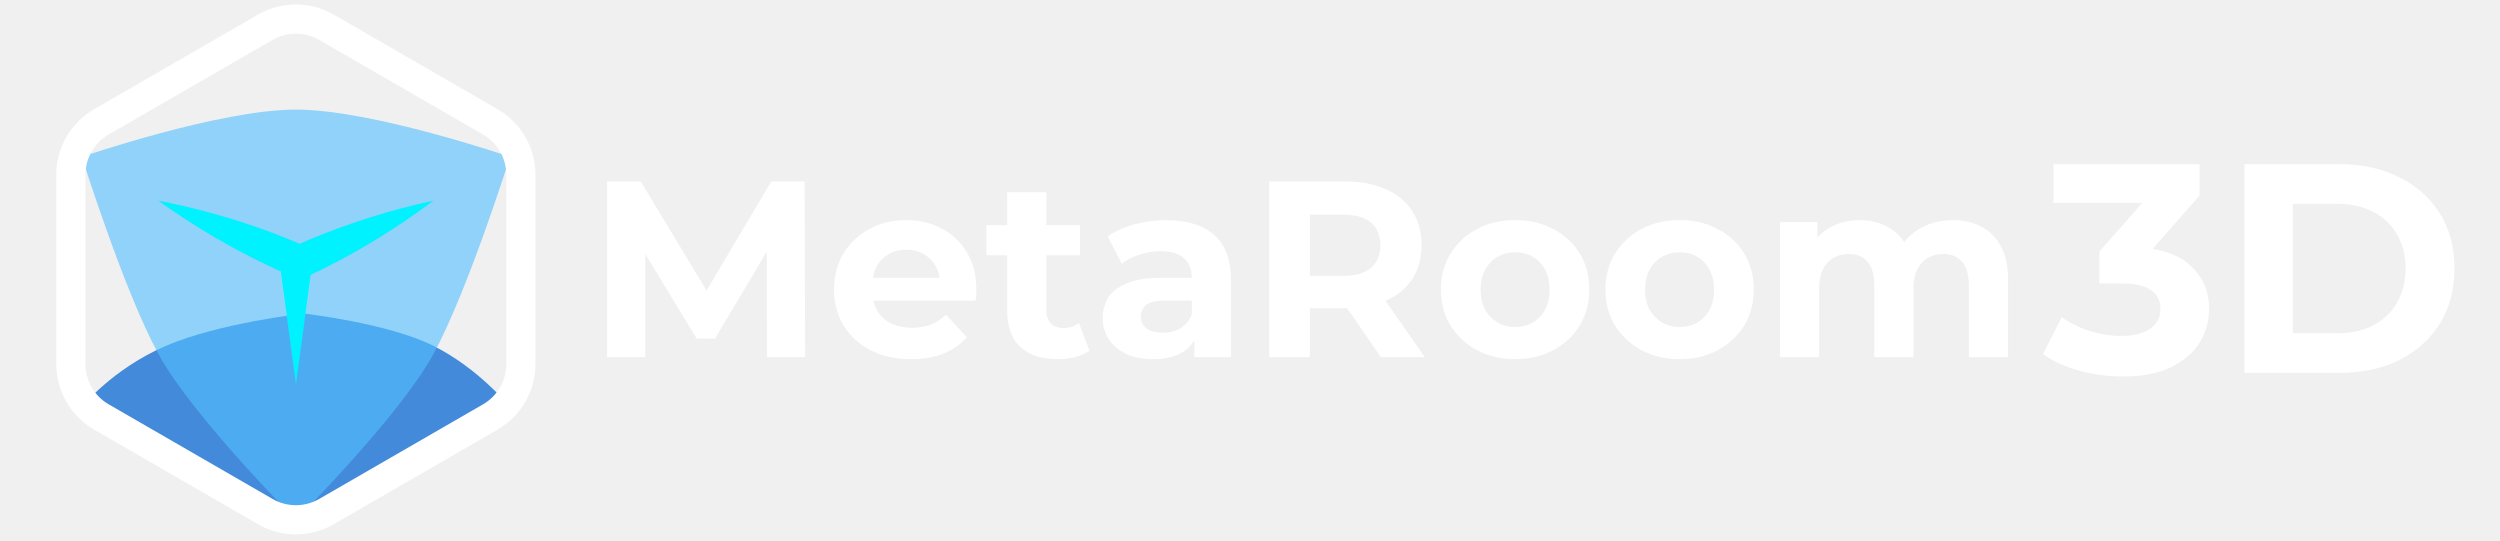
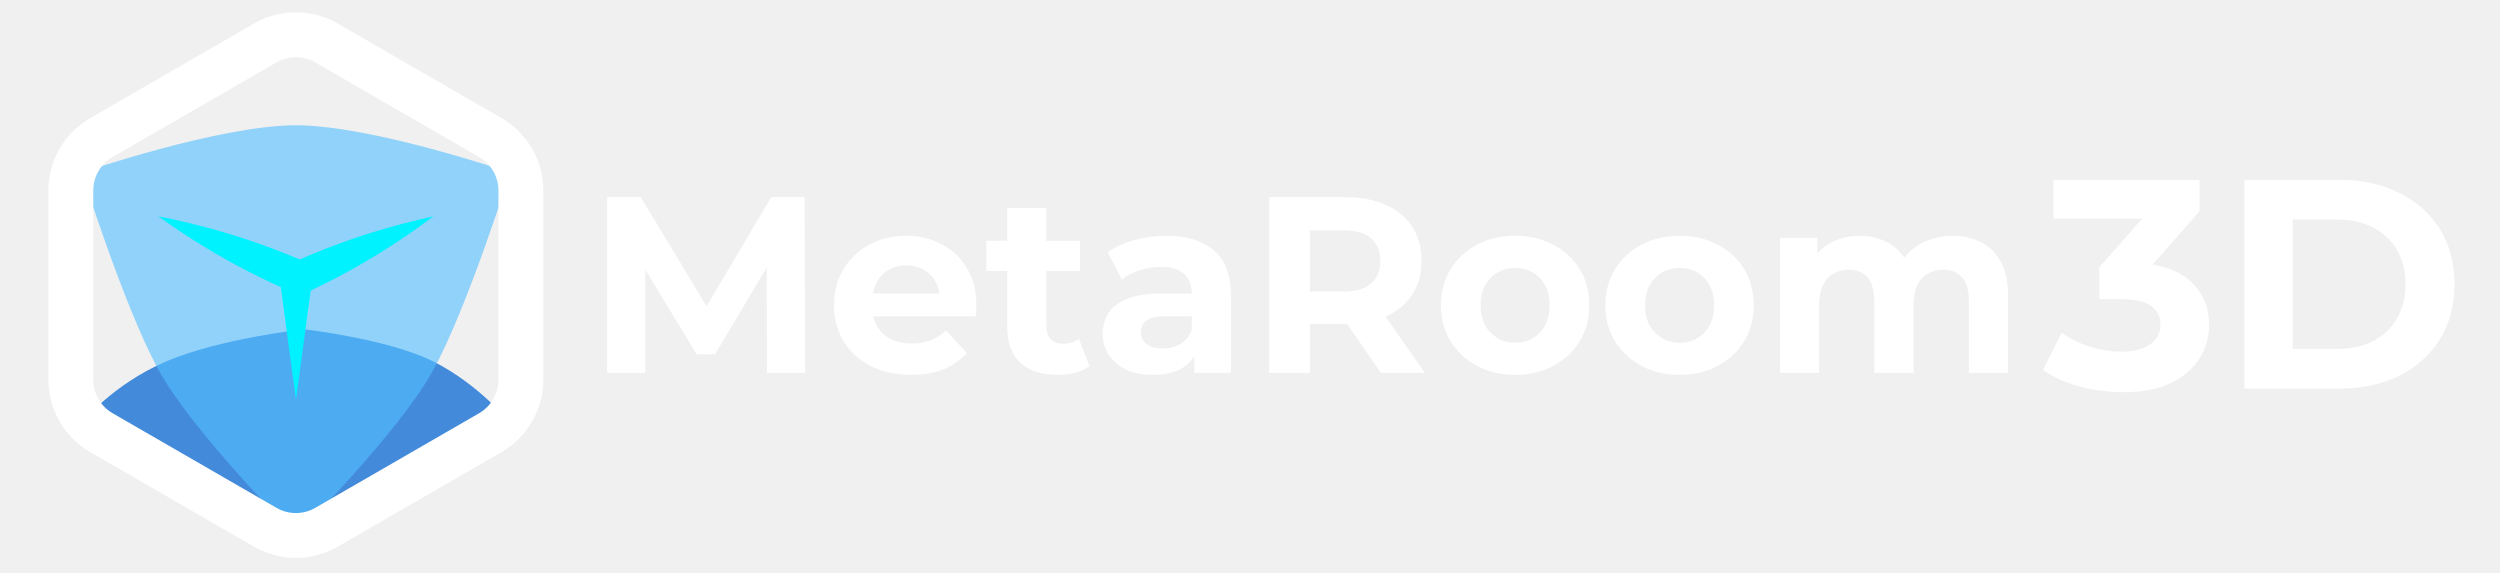
- <svg xmlns="http://www.w3.org/2000/svg" id="Layer_1" version="1.1" viewBox="0 0 1114.47 241">
+ <svg xmlns="http://www.w3.org/2000/svg" id="Layer_1" version="1.1" viewBox="0 0 1114.47 255">
  <defs>
    <style>
      .st0 {
-         fill: none;
-         stroke: #fff;
-         stroke-width: 13px;
+         fill: #fff;
      }

      .st1 {
-         fill: #fff;
-       }
- 
-       .st2 {
        fill: #54c0ff;
        fill-opacity: .61;
      }

-       .st3 {
+       .st2 {
        fill: #0063d3;
        fill-opacity: .72;
+       }
+ 
+       .st3 {
+         fill: none;
+         stroke: #fff;
+         stroke-width: 20px;
      }

      .st4 {
        fill: #00f2ff;
      }
    </style>
  </defs>
-   <path class="st1" d="M139.28,118.09h-14.7c.12.91.25,1.82.37,2.73,2.2,16.35,4.41,32.7,6.62,49.06.12.91.25,1.82.37,2.73h0c.12-.91.24-1.82.37-2.73,2.21-16.35,4.41-32.7,6.62-49.06.12-.91.25-1.82.37-2.73h-.02Z" />
+   <path class="st0" d="M139.28,125.09h-14.7c.12.91.25,1.82.37,2.73,2.2,16.35,4.41,32.7,6.62,49.06.12.91.25,1.82.37,2.73h0c.12-.91.24-1.82.37-2.73,2.21-16.35,4.41-32.7,6.62-49.06.12-.91.25-1.82.37-2.73h-.02,0Z" />
  <g>
-     <path class="st3" d="M73.97,154.17c23.85-10.22,61.32-14.4,61.32-14.4,0,0,37.47,4.18,57.91,14.4s34.07,27.25,34.07,27.25l-91.98,51.09-98.79-51.09s13.63-17.03,37.47-27.25Z" />
-     <path class="st2" d="M131.92,48.85c34.08,0,95.43,21.07,95.43,21.07,0,0-18.75,59.71-34.08,87.81-15.32,28.06-61.22,73.85-61.35,73.98-.09-.09-46.03-45.91-61.35-73.98-15.34-28.1-34.08-87.81-34.08-87.81,0,0,61.35-21.07,95.43-21.07h0Z" />
-     <path class="st0" d="M118.27,12.14c8.43-4.87,18.82-4.87,27.25,0l73.05,42.18c8.43,4.87,13.63,13.86,13.63,23.6v84.36c0,9.74-5.19,18.73-13.63,23.6l-73.05,42.18c-8.43,4.87-18.82,4.87-27.25,0l-73.06-42.18c-8.43-4.87-13.63-13.87-13.63-23.6v-84.36c0-9.74,5.19-18.73,13.63-23.6L118.27,12.14Z" />
-     <path class="st4" d="M70.57,89.44c1.86,1.34,3.73,2.65,5.61,3.94,16.91,11.63,34.6,21.44,53.08,29.42.49.21.98.42,1.47.63l2.96,1.3,3.01-1.36c17.78-8.25,34.78-18.2,50.99-29.87,1.85-1.33,3.69-2.69,5.52-4.06h0c-2.24.49-4.47.99-6.68,1.52-19.43,4.64-38.08,10.99-55.94,19.05l5.97-.06c-.49-.21-.98-.43-1.47-.64-18.48-7.99-37.75-14.15-57.8-18.49-2.23-.48-4.47-.94-6.71-1.38h-.01Z" />
-     <path class="st4" d="M139.28,116.7h-14.7c.12.91.25,1.82.37,2.73,2.2,16.35,4.41,32.7,6.62,49.06.12.91.25,1.82.37,2.73h0c.12-.91.24-1.82.37-2.73,2.21-16.35,4.41-32.7,6.62-49.06.12-.91.25-1.82.37-2.73h-.02Z" />
-     <path class="st1" d="M270.65,159.21v-78.32h14.99l33.34,55.27h-7.94l32.78-55.27h14.88l.22,78.32h-17.01l-.11-52.25h3.13l-26.18,43.97h-8.17l-26.74-43.97h3.8v52.25h-17.01.02ZM406.15,160.11c-6.86,0-12.9-1.34-18.13-4.03-5.15-2.69-9.14-6.34-11.97-10.97-2.83-4.7-4.25-10.03-4.25-16s1.38-11.38,4.14-16c2.83-4.7,6.68-8.35,11.53-10.97,4.85-2.69,10.33-4.03,16.45-4.03s11.19,1.27,15.89,3.8c4.77,2.46,8.54,6.04,11.3,10.74,2.76,4.62,4.14,10.18,4.14,16.67,0,.67-.04,1.46-.11,2.35-.07.82-.15,1.6-.22,2.35h-48.9v-10.18h39.72l-6.71,3.02c0-3.13-.63-5.86-1.9-8.17s-3.02-4.1-5.26-5.37c-2.24-1.34-4.85-2.01-7.83-2.01s-5.63.67-7.94,2.01c-2.24,1.27-3.99,3.1-5.26,5.48-1.27,2.31-1.9,5.07-1.9,8.28v2.69c0,3.28.71,6.19,2.13,8.73,1.49,2.46,3.54,4.36,6.15,5.71,2.69,1.27,5.82,1.9,9.4,1.9,3.21,0,6-.49,8.39-1.46,2.46-.97,4.7-2.42,6.71-4.36l9.29,10.07c-2.76,3.13-6.23,5.56-10.41,7.27-4.18,1.64-8.99,2.46-14.43,2.46l-.02.02ZM471.48,160.11c-7.09,0-12.61-1.79-16.56-5.37-3.95-3.65-5.93-9.06-5.93-16.22v-52.81h17.45v52.59c0,2.54.67,4.51,2.01,5.93,1.34,1.34,3.17,2.01,5.48,2.01,2.76,0,5.11-.75,7.05-2.24l4.7,12.31c-1.79,1.27-3.95,2.24-6.49,2.91-2.46.6-5.03.9-7.72.9h0ZM439.71,113.79v-13.43h41.74v13.43h-41.74ZM532.42,159.21v-11.75l-1.12-2.57v-21.04c0-3.73-1.16-6.64-3.47-8.73-2.24-2.09-5.71-3.13-10.41-3.13-3.21,0-6.38.52-9.51,1.57-3.06.97-5.67,2.31-7.83,4.03l-6.27-12.2c3.28-2.31,7.24-4.1,11.86-5.37,4.62-1.27,9.32-1.9,14.1-1.9,9.18,0,16.3,2.16,21.37,6.49,5.07,4.33,7.61,11.08,7.61,20.25v34.35h-16.34.01ZM514.06,160.11c-4.7,0-8.73-.78-12.08-2.35-3.36-1.64-5.93-3.84-7.72-6.6s-2.69-5.86-2.69-9.29.86-6.71,2.57-9.4c1.79-2.69,4.59-4.77,8.39-6.27,3.8-1.57,8.76-2.35,14.88-2.35h16v10.18h-14.1c-4.1,0-6.94.67-8.5,2.01-1.49,1.34-2.24,3.02-2.24,5.03,0,2.24.86,4.03,2.57,5.37,1.79,1.27,4.21,1.9,7.27,1.9s5.52-.67,7.83-2.01c2.31-1.42,3.99-3.47,5.03-6.15l2.69,8.06c-1.27,3.88-3.58,6.83-6.94,8.84s-7.68,3.02-12.98,3.02h.02ZM565.78,159.21v-78.32h33.9c7.01,0,13.05,1.16,18.13,3.47,5.07,2.24,8.99,5.48,11.75,9.73s4.14,9.32,4.14,15.22-1.38,10.85-4.14,15.1c-2.76,4.18-6.68,7.38-11.75,9.62s-11.11,3.36-18.13,3.36h-23.83l8.06-7.94v29.76h-18.13ZM615.57,159.21l-19.58-28.42h19.36l19.8,28.42h-19.58,0ZM583.91,131.47l-8.06-8.5h22.83c5.59,0,9.77-1.19,12.53-3.58,2.76-2.46,4.14-5.82,4.14-10.07s-1.38-7.68-4.14-10.07-6.94-3.58-12.53-3.58h-22.83l8.06-8.62v44.42ZM675.47,160.11c-6.41,0-12.12-1.34-17.12-4.03-4.92-2.69-8.84-6.34-11.75-10.97-2.84-4.7-4.25-10.03-4.25-16s1.42-11.38,4.25-16c2.91-4.7,6.82-8.35,11.75-10.97,5-2.69,10.7-4.03,17.12-4.03s12.01,1.34,17.01,4.03c5,2.61,8.91,6.23,11.75,10.85,2.83,4.63,4.25,10,4.25,16.11s-1.42,11.3-4.25,16c-2.84,4.63-6.75,8.28-11.75,10.97s-10.67,4.03-17.01,4.03h0ZM675.47,145.79c2.91,0,5.52-.67,7.83-2.01s4.14-3.24,5.48-5.71c1.34-2.54,2.01-5.52,2.01-8.95s-.67-6.49-2.01-8.95-3.17-4.36-5.48-5.71c-2.31-1.34-4.92-2.01-7.83-2.01s-5.52.67-7.83,2.01c-2.31,1.34-4.18,3.24-5.59,5.71-1.34,2.46-2.01,5.44-2.01,8.95s.67,6.41,2.01,8.95c1.42,2.46,3.28,4.36,5.59,5.71,2.31,1.34,4.92,2.01,7.83,2.01ZM748.79,160.11c-6.41,0-12.12-1.34-17.12-4.03-4.92-2.69-8.84-6.34-11.75-10.97-2.84-4.7-4.25-10.03-4.25-16s1.42-11.38,4.25-16c2.91-4.7,6.82-8.35,11.75-10.97,5-2.69,10.7-4.03,17.12-4.03s12.01,1.34,17.01,4.03c5,2.61,8.91,6.23,11.75,10.85,2.83,4.63,4.25,10,4.25,16.11s-1.42,11.3-4.25,16c-2.84,4.63-6.75,8.28-11.75,10.97s-10.67,4.03-17.01,4.03h0ZM748.79,145.79c2.91,0,5.52-.67,7.83-2.01s4.14-3.24,5.48-5.71c1.34-2.54,2.01-5.52,2.01-8.95s-.67-6.49-2.01-8.95-3.17-4.36-5.48-5.71c-2.31-1.34-4.92-2.01-7.83-2.01s-5.52.67-7.83,2.01c-2.31,1.34-4.18,3.24-5.59,5.71-1.34,2.46-2.01,5.44-2.01,8.95s.67,6.41,2.01,8.95c1.42,2.46,3.28,4.36,5.59,5.71,2.31,1.34,4.92,2.01,7.83,2.01ZM870.56,98.12c4.77,0,8.99.97,12.64,2.91,3.73,1.86,6.64,4.77,8.73,8.73,2.16,3.88,3.24,8.88,3.24,14.99v34.46h-17.46v-31.78c0-4.85-1-8.43-3.02-10.74-2.01-2.31-4.85-3.47-8.5-3.47-2.54,0-4.81.6-6.82,1.79-2.01,1.12-3.58,2.83-4.7,5.15-1.12,2.31-1.68,5.26-1.68,8.84v30.21h-17.46v-31.78c0-4.85-1-8.43-3.02-10.74-1.94-2.31-4.73-3.47-8.39-3.47-2.54,0-4.81.6-6.82,1.79-2.02,1.12-3.58,2.83-4.7,5.15-1.12,2.31-1.68,5.26-1.68,8.84v30.21h-17.46v-60.2h16.67v16.45l-3.13-4.81c2.09-4.1,5.04-7.2,8.84-9.29,3.88-2.16,8.28-3.24,13.2-3.24,5.52,0,10.33,1.42,14.44,4.25,4.17,2.76,6.93,7.01,8.27,12.76l-6.15-1.68c2.01-4.7,5.22-8.43,9.62-11.19,4.48-2.76,9.59-4.14,15.33-4.14h.01Z" />
-     <path class="st1" d="M946.23,167.82c-6.46,0-12.89-.84-19.27-2.53-6.39-1.77-11.79-4.25-16.22-7.44l8.37-16.48c3.54,2.57,7.66,4.61,12.36,6.12s9.43,2.26,14.23,2.26c5.41,0,9.66-1.06,12.76-3.19,3.11-2.13,4.66-5.05,4.66-8.77s-1.38-6.34-4.12-8.37c-2.75-2.04-7.18-3.06-13.29-3.06h-9.84v-14.22l25.92-29.38,2.39,7.71h-48.78v-17.28h65.14v13.96l-25.79,29.38-10.9-6.25h6.25c11.43,0,20.07,2.57,25.92,7.71,5.84,5.14,8.77,11.74,8.77,19.81,0,5.23-1.37,10.15-4.12,14.76-2.75,4.52-6.95,8.2-12.63,11.03-5.67,2.84-12.94,4.25-21.8,4.25v-.02ZM1000.57,166.23v-93.05h42.28c10.1,0,19,1.95,26.72,5.85,7.71,3.81,13.74,9.17,18.08,16.08,4.34,6.91,6.51,15.11,6.51,24.59s-2.17,17.59-6.51,24.59c-4.35,6.91-10.37,12.32-18.08,16.22-7.71,3.81-16.61,5.72-26.72,5.72h-42.28,0ZM1022.11,148.55h19.67c6.21,0,11.57-1.15,16.09-3.46,4.61-2.39,8.15-5.76,10.64-10.1,2.57-4.34,3.86-9.44,3.86-15.29s-1.29-11.03-3.86-15.29c-2.49-4.34-6.03-7.67-10.64-9.97-4.52-2.39-9.88-3.59-16.09-3.59h-19.67v57.69h0Z" />
+     <path class="st2" d="M73.97,161.17c23.85-10.22,61.32-14.4,61.32-14.4,0,0,37.47,4.18,57.91,14.4s34.07,27.25,34.07,27.25l-91.98,51.09-98.79-51.09s13.63-17.03,37.47-27.25Z" />
+     <path class="st1" d="M131.92,55.85c34.08,0,95.43,21.07,95.43,21.07,0,0-18.75,59.71-34.08,87.81-15.32,28.06-61.22,73.85-61.35,73.98-.09-.09-46.03-45.91-61.35-73.98-15.34-28.1-34.08-87.81-34.08-87.81,0,0,61.35-21.07,95.43-21.07h0Z" />
+     <path class="st3" d="M118.27,19.14c8.43-4.87,18.82-4.87,27.25,0l73.05,42.18c8.43,4.87,13.63,13.86,13.63,23.6v84.36c0,9.74-5.19,18.73-13.63,23.6l-73.05,42.18c-8.43,4.87-18.82,4.87-27.25,0l-73.06-42.18c-8.43-4.87-13.63-13.87-13.63-23.6v-84.36c0-9.74,5.19-18.73,13.63-23.6L118.27,19.14Z" />
+     <path class="st4" d="M70.57,96.44c1.86,1.34,3.73,2.65,5.61,3.94,16.91,11.63,34.6,21.44,53.08,29.42.49.21.98.42,1.47.63l2.96,1.3,3.01-1.36c17.78-8.25,34.78-18.2,50.99-29.87,1.85-1.33,3.69-2.69,5.52-4.06h0c-2.24.49-4.47.99-6.68,1.52-19.43,4.64-38.08,10.99-55.94,19.05l5.97-.06c-.49-.21-.98-.43-1.47-.64-18.48-7.99-37.75-14.15-57.8-18.49-2.23-.48-4.47-.94-6.71-1.38h-.01Z" />
+     <path class="st4" d="M139.28,123.7h-14.7c.12.91.25,1.82.37,2.73,2.2,16.35,4.41,32.7,6.62,49.06.12.91.25,1.82.37,2.73h0c.12-.91.24-1.82.37-2.73,2.21-16.35,4.41-32.7,6.62-49.06.12-.91.25-1.82.37-2.73h-.02,0Z" />
+     <path class="st0" d="M270.65,166.21v-78.32h14.99l33.34,55.27h-7.94l32.78-55.27h14.88l.22,78.32h-17.01l-.11-52.25h3.13l-26.18,43.97h-8.17l-26.74-43.97h3.8v52.25h-17.01.02ZM406.15,167.11c-6.86,0-12.9-1.34-18.13-4.03-5.15-2.69-9.14-6.34-11.97-10.97-2.83-4.7-4.25-10.03-4.25-16s1.38-11.38,4.14-16c2.83-4.7,6.68-8.35,11.53-10.97,4.85-2.69,10.33-4.03,16.45-4.03s11.19,1.27,15.89,3.8c4.77,2.46,8.54,6.04,11.3,10.74,2.76,4.62,4.14,10.18,4.14,16.67,0,.67-.04,1.46-.11,2.35-.07.82-.15,1.6-.22,2.35h-48.9v-10.18h39.72l-6.71,3.02c0-3.13-.63-5.86-1.9-8.17s-3.02-4.1-5.26-5.37c-2.24-1.34-4.85-2.01-7.83-2.01s-5.63.67-7.94,2.01c-2.24,1.27-3.99,3.1-5.26,5.48-1.27,2.31-1.9,5.07-1.9,8.28v2.69c0,3.28.71,6.19,2.13,8.73,1.49,2.46,3.54,4.36,6.15,5.71,2.69,1.27,5.82,1.9,9.4,1.9,3.21,0,6-.49,8.39-1.46,2.46-.97,4.7-2.42,6.71-4.36l9.29,10.07c-2.76,3.13-6.23,5.56-10.41,7.27-4.18,1.64-8.99,2.46-14.43,2.46l-.02.02h0ZM471.48,167.11c-7.09,0-12.61-1.79-16.56-5.37-3.95-3.65-5.93-9.06-5.93-16.22v-52.81h17.45v52.59c0,2.54.67,4.51,2.01,5.93,1.34,1.34,3.17,2.01,5.48,2.01,2.76,0,5.11-.75,7.05-2.24l4.7,12.31c-1.79,1.27-3.95,2.24-6.49,2.91-2.46.6-5.03.9-7.72.9h0ZM439.71,120.79v-13.43h41.74v13.43h-41.74ZM532.42,166.21v-11.75l-1.12-2.57v-21.04c0-3.73-1.16-6.64-3.47-8.73-2.24-2.09-5.71-3.13-10.41-3.13-3.21,0-6.38.52-9.51,1.57-3.06.97-5.67,2.31-7.83,4.03l-6.27-12.2c3.28-2.31,7.24-4.1,11.86-5.37,4.62-1.27,9.32-1.9,14.1-1.9,9.18,0,16.3,2.16,21.37,6.49,5.07,4.33,7.61,11.08,7.61,20.25v34.35h-16.34.01ZM514.06,167.11c-4.7,0-8.73-.78-12.08-2.35-3.36-1.64-5.93-3.84-7.72-6.6s-2.69-5.86-2.69-9.29.86-6.71,2.57-9.4c1.79-2.69,4.59-4.77,8.39-6.27,3.8-1.57,8.76-2.35,14.88-2.35h16v10.18h-14.1c-4.1,0-6.94.67-8.5,2.01-1.49,1.34-2.24,3.02-2.24,5.03,0,2.24.86,4.03,2.57,5.37,1.79,1.27,4.21,1.9,7.27,1.9s5.52-.67,7.83-2.01c2.31-1.42,3.99-3.47,5.03-6.15l2.69,8.06c-1.27,3.88-3.58,6.83-6.94,8.84s-7.68,3.02-12.98,3.02h.02,0ZM565.78,166.21v-78.32h33.9c7.01,0,13.05,1.16,18.13,3.47,5.07,2.24,8.99,5.48,11.75,9.73s4.14,9.32,4.14,15.22-1.38,10.85-4.14,15.1c-2.76,4.18-6.68,7.38-11.75,9.62s-11.11,3.36-18.13,3.36h-23.83l8.06-7.94v29.76h-18.13ZM615.57,166.21l-19.58-28.42h19.36l19.8,28.42h-19.58,0ZM583.91,138.47l-8.06-8.5h22.83c5.59,0,9.77-1.19,12.53-3.58,2.76-2.46,4.14-5.82,4.14-10.07s-1.38-7.68-4.14-10.07-6.94-3.58-12.53-3.58h-22.83l8.06-8.62v44.42ZM675.47,167.11c-6.41,0-12.12-1.34-17.12-4.03-4.92-2.69-8.84-6.34-11.75-10.97-2.84-4.7-4.25-10.03-4.25-16s1.42-11.38,4.25-16c2.91-4.7,6.82-8.35,11.75-10.97,5-2.69,10.7-4.03,17.12-4.03s12.01,1.34,17.01,4.03c5,2.61,8.91,6.23,11.75,10.85,2.83,4.63,4.25,10,4.25,16.11s-1.42,11.3-4.25,16c-2.84,4.63-6.75,8.28-11.75,10.97s-10.67,4.03-17.01,4.03h0ZM675.47,152.79c2.91,0,5.52-.67,7.83-2.01s4.14-3.24,5.48-5.71c1.34-2.54,2.01-5.52,2.01-8.95s-.67-6.49-2.01-8.95-3.17-4.36-5.48-5.71c-2.31-1.34-4.92-2.01-7.83-2.01s-5.52.67-7.83,2.01c-2.31,1.34-4.18,3.24-5.59,5.71-1.34,2.46-2.01,5.44-2.01,8.95s.67,6.41,2.01,8.95c1.42,2.46,3.28,4.36,5.59,5.71,2.31,1.34,4.92,2.01,7.83,2.01ZM748.79,167.11c-6.41,0-12.12-1.34-17.12-4.03-4.92-2.69-8.84-6.34-11.75-10.97-2.84-4.7-4.25-10.03-4.25-16s1.42-11.38,4.25-16c2.91-4.7,6.82-8.35,11.75-10.97,5-2.69,10.7-4.03,17.12-4.03s12.01,1.34,17.01,4.03c5,2.61,8.91,6.23,11.75,10.85,2.83,4.63,4.25,10,4.25,16.11s-1.42,11.3-4.25,16c-2.84,4.63-6.75,8.28-11.75,10.97s-10.67,4.03-17.01,4.03h0ZM748.79,152.79c2.91,0,5.52-.67,7.83-2.01s4.14-3.24,5.48-5.71c1.34-2.54,2.01-5.52,2.01-8.95s-.67-6.49-2.01-8.95-3.17-4.36-5.48-5.71c-2.31-1.34-4.92-2.01-7.83-2.01s-5.52.67-7.83,2.01c-2.31,1.34-4.18,3.24-5.59,5.71-1.34,2.46-2.01,5.44-2.01,8.95s.67,6.41,2.01,8.95c1.42,2.46,3.28,4.36,5.59,5.71,2.31,1.34,4.92,2.01,7.83,2.01ZM870.56,105.12c4.77,0,8.99.97,12.64,2.91,3.73,1.86,6.64,4.77,8.73,8.73,2.16,3.88,3.24,8.88,3.24,14.99v34.46h-17.46v-31.78c0-4.85-1-8.43-3.02-10.74-2.01-2.31-4.85-3.47-8.5-3.47-2.54,0-4.81.6-6.82,1.79-2.01,1.12-3.58,2.83-4.7,5.15-1.12,2.31-1.68,5.26-1.68,8.84v30.21h-17.46v-31.78c0-4.85-1-8.43-3.02-10.74-1.94-2.31-4.73-3.47-8.39-3.47-2.54,0-4.81.6-6.82,1.79-2.02,1.12-3.58,2.83-4.7,5.15-1.12,2.31-1.68,5.26-1.68,8.84v30.21h-17.46v-60.2h16.67v16.45l-3.13-4.81c2.09-4.1,5.04-7.2,8.84-9.29,3.88-2.16,8.28-3.24,13.2-3.24,5.52,0,10.33,1.42,14.44,4.25,4.17,2.76,6.93,7.01,8.27,12.76l-6.15-1.68c2.01-4.7,5.22-8.43,9.62-11.19,4.48-2.76,9.59-4.14,15.33-4.14h.01Z" />
+     <path class="st0" d="M946.23,174.82c-6.46,0-12.89-.84-19.27-2.53-6.39-1.77-11.79-4.25-16.22-7.44l8.37-16.48c3.54,2.57,7.66,4.61,12.36,6.12s9.43,2.26,14.23,2.26c5.41,0,9.66-1.06,12.76-3.19,3.11-2.13,4.66-5.05,4.66-8.77s-1.38-6.34-4.12-8.37c-2.75-2.04-7.18-3.06-13.29-3.06h-9.84v-14.22l25.92-29.38,2.39,7.71h-48.78v-17.28h65.14v13.96l-25.79,29.38-10.9-6.25h6.25c11.43,0,20.07,2.57,25.92,7.71,5.84,5.14,8.77,11.74,8.77,19.81,0,5.23-1.37,10.15-4.12,14.76-2.75,4.52-6.95,8.2-12.63,11.03-5.67,2.84-12.94,4.25-21.8,4.25v-.02h0ZM1000.57,173.23v-93.05h42.28c10.1,0,19,1.95,26.72,5.85,7.71,3.81,13.74,9.17,18.08,16.08,4.34,6.91,6.51,15.11,6.51,24.59s-2.17,17.59-6.51,24.59c-4.35,6.91-10.37,12.32-18.08,16.22-7.71,3.81-16.61,5.72-26.72,5.72h-42.28,0ZM1022.11,155.55h19.67c6.21,0,11.57-1.15,16.09-3.46,4.61-2.39,8.15-5.76,10.64-10.1,2.57-4.34,3.86-9.44,3.86-15.29s-1.29-11.03-3.86-15.29c-2.49-4.34-6.03-7.67-10.64-9.97-4.52-2.39-9.88-3.59-16.09-3.59h-19.67v57.69h0Z" />
  </g>
</svg>
